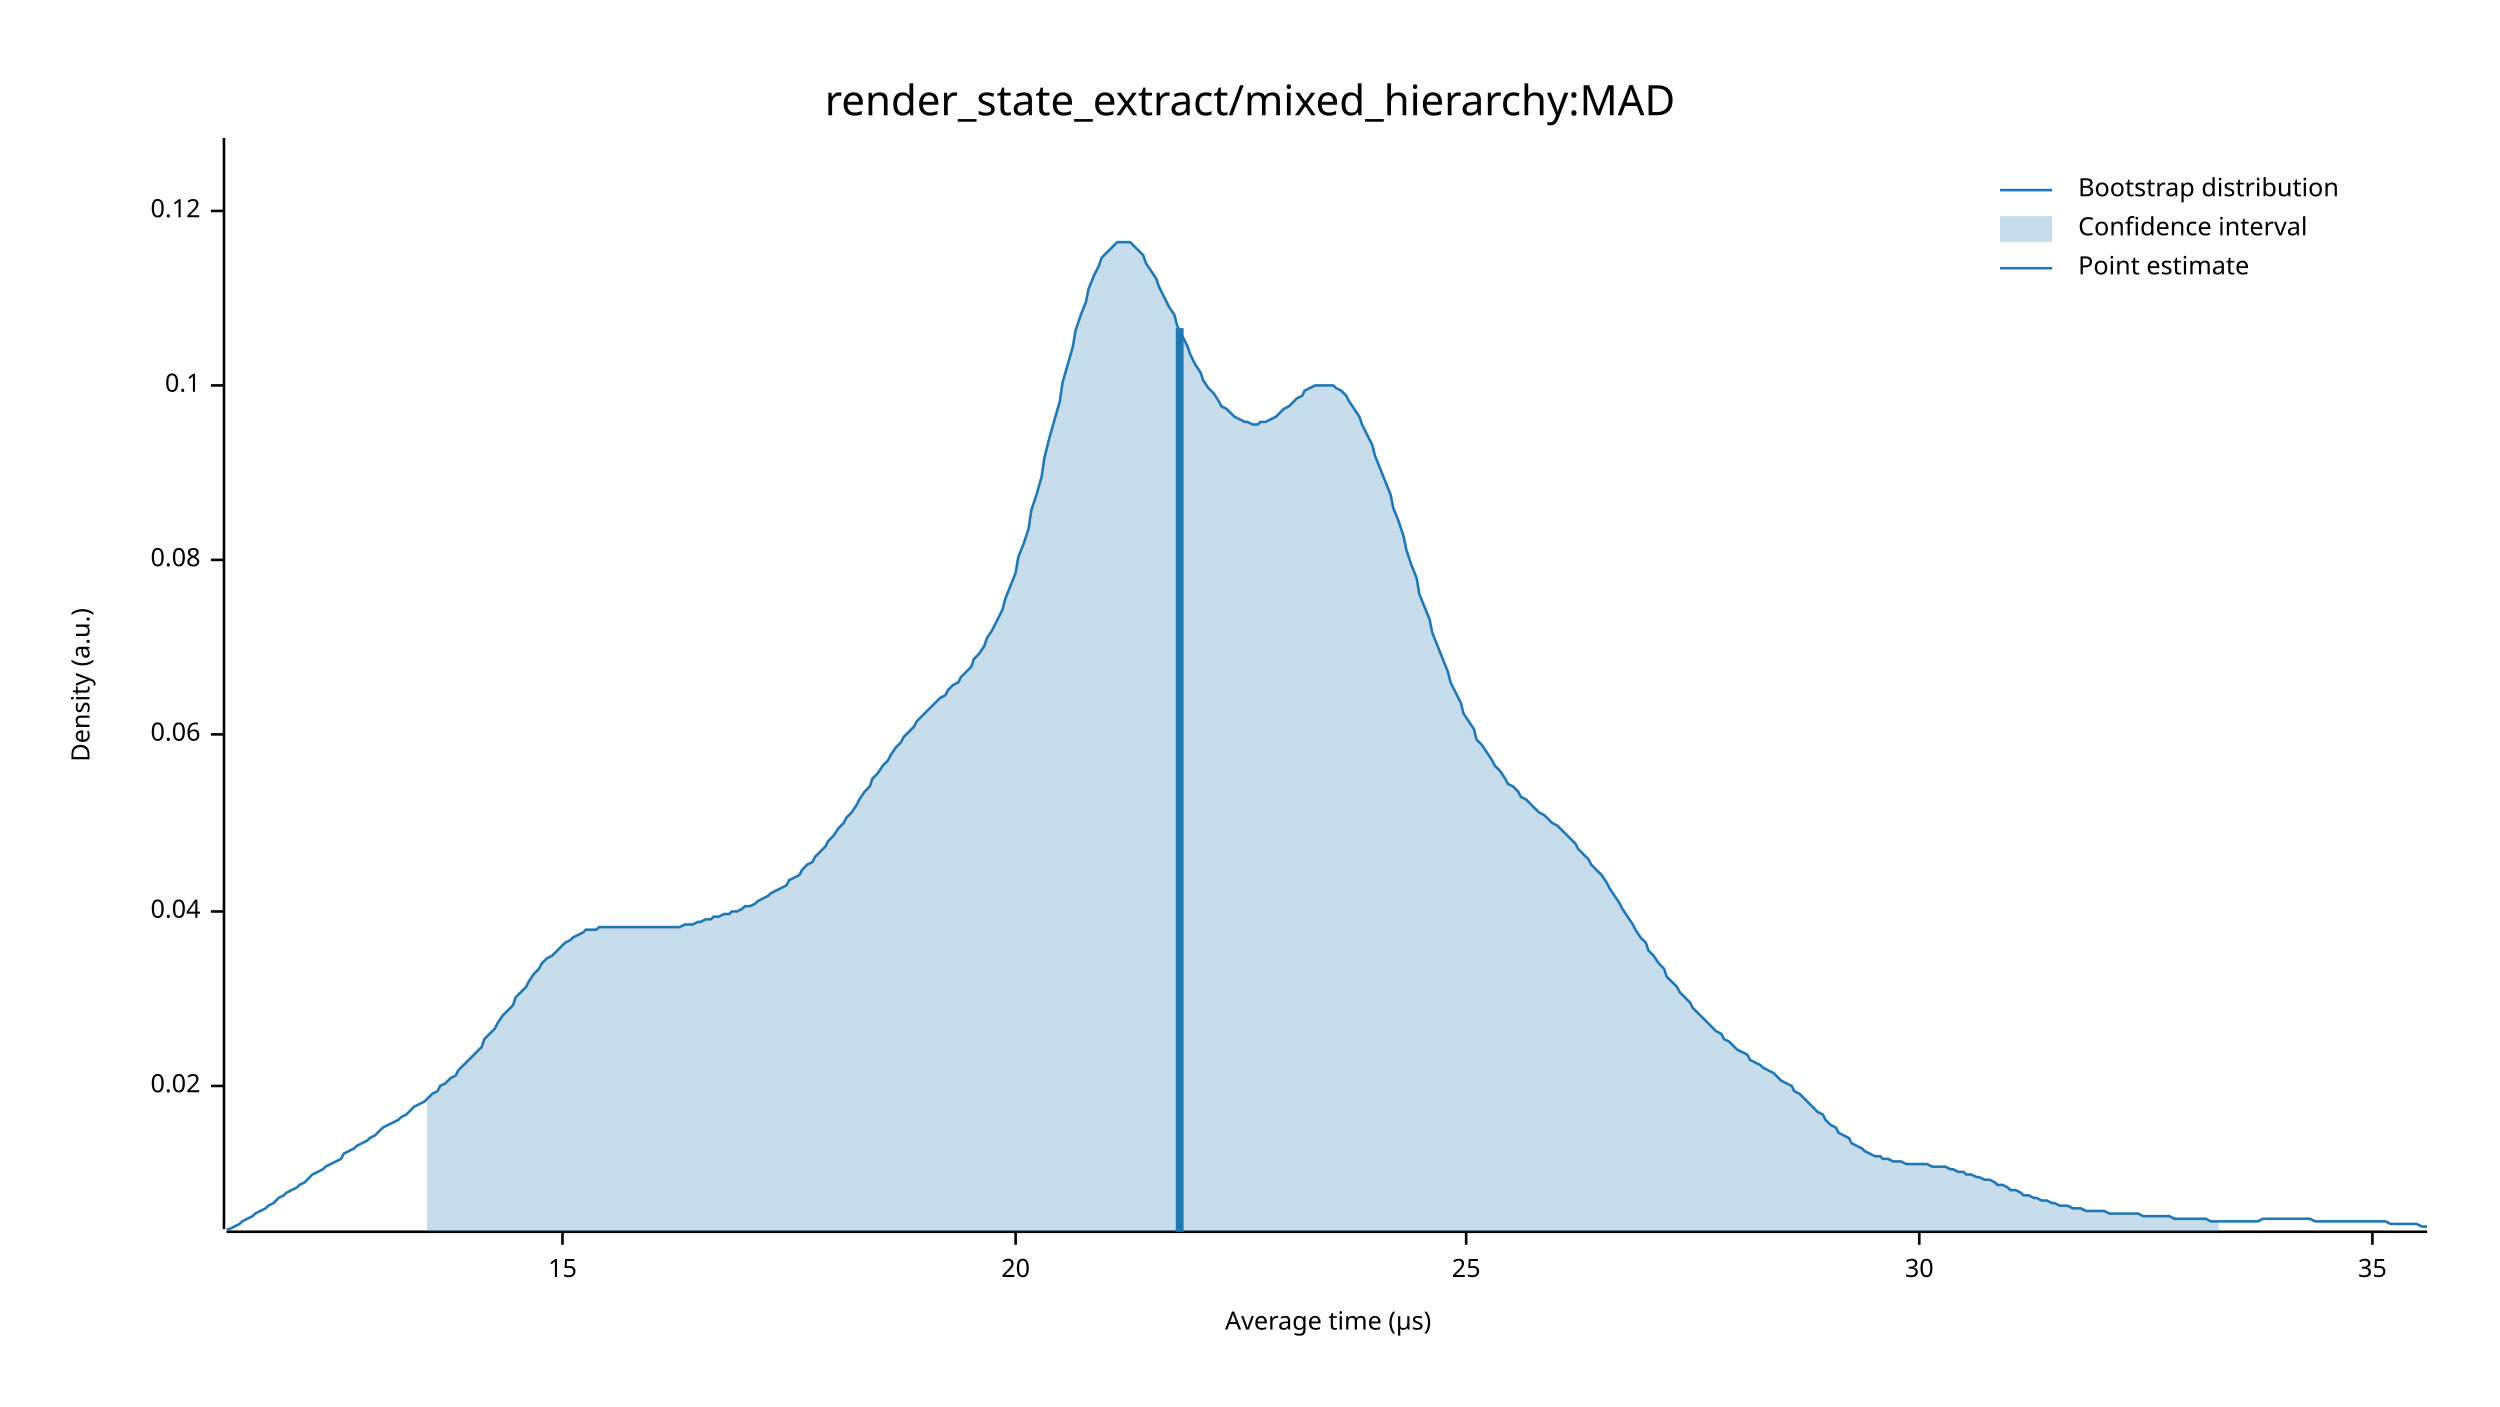
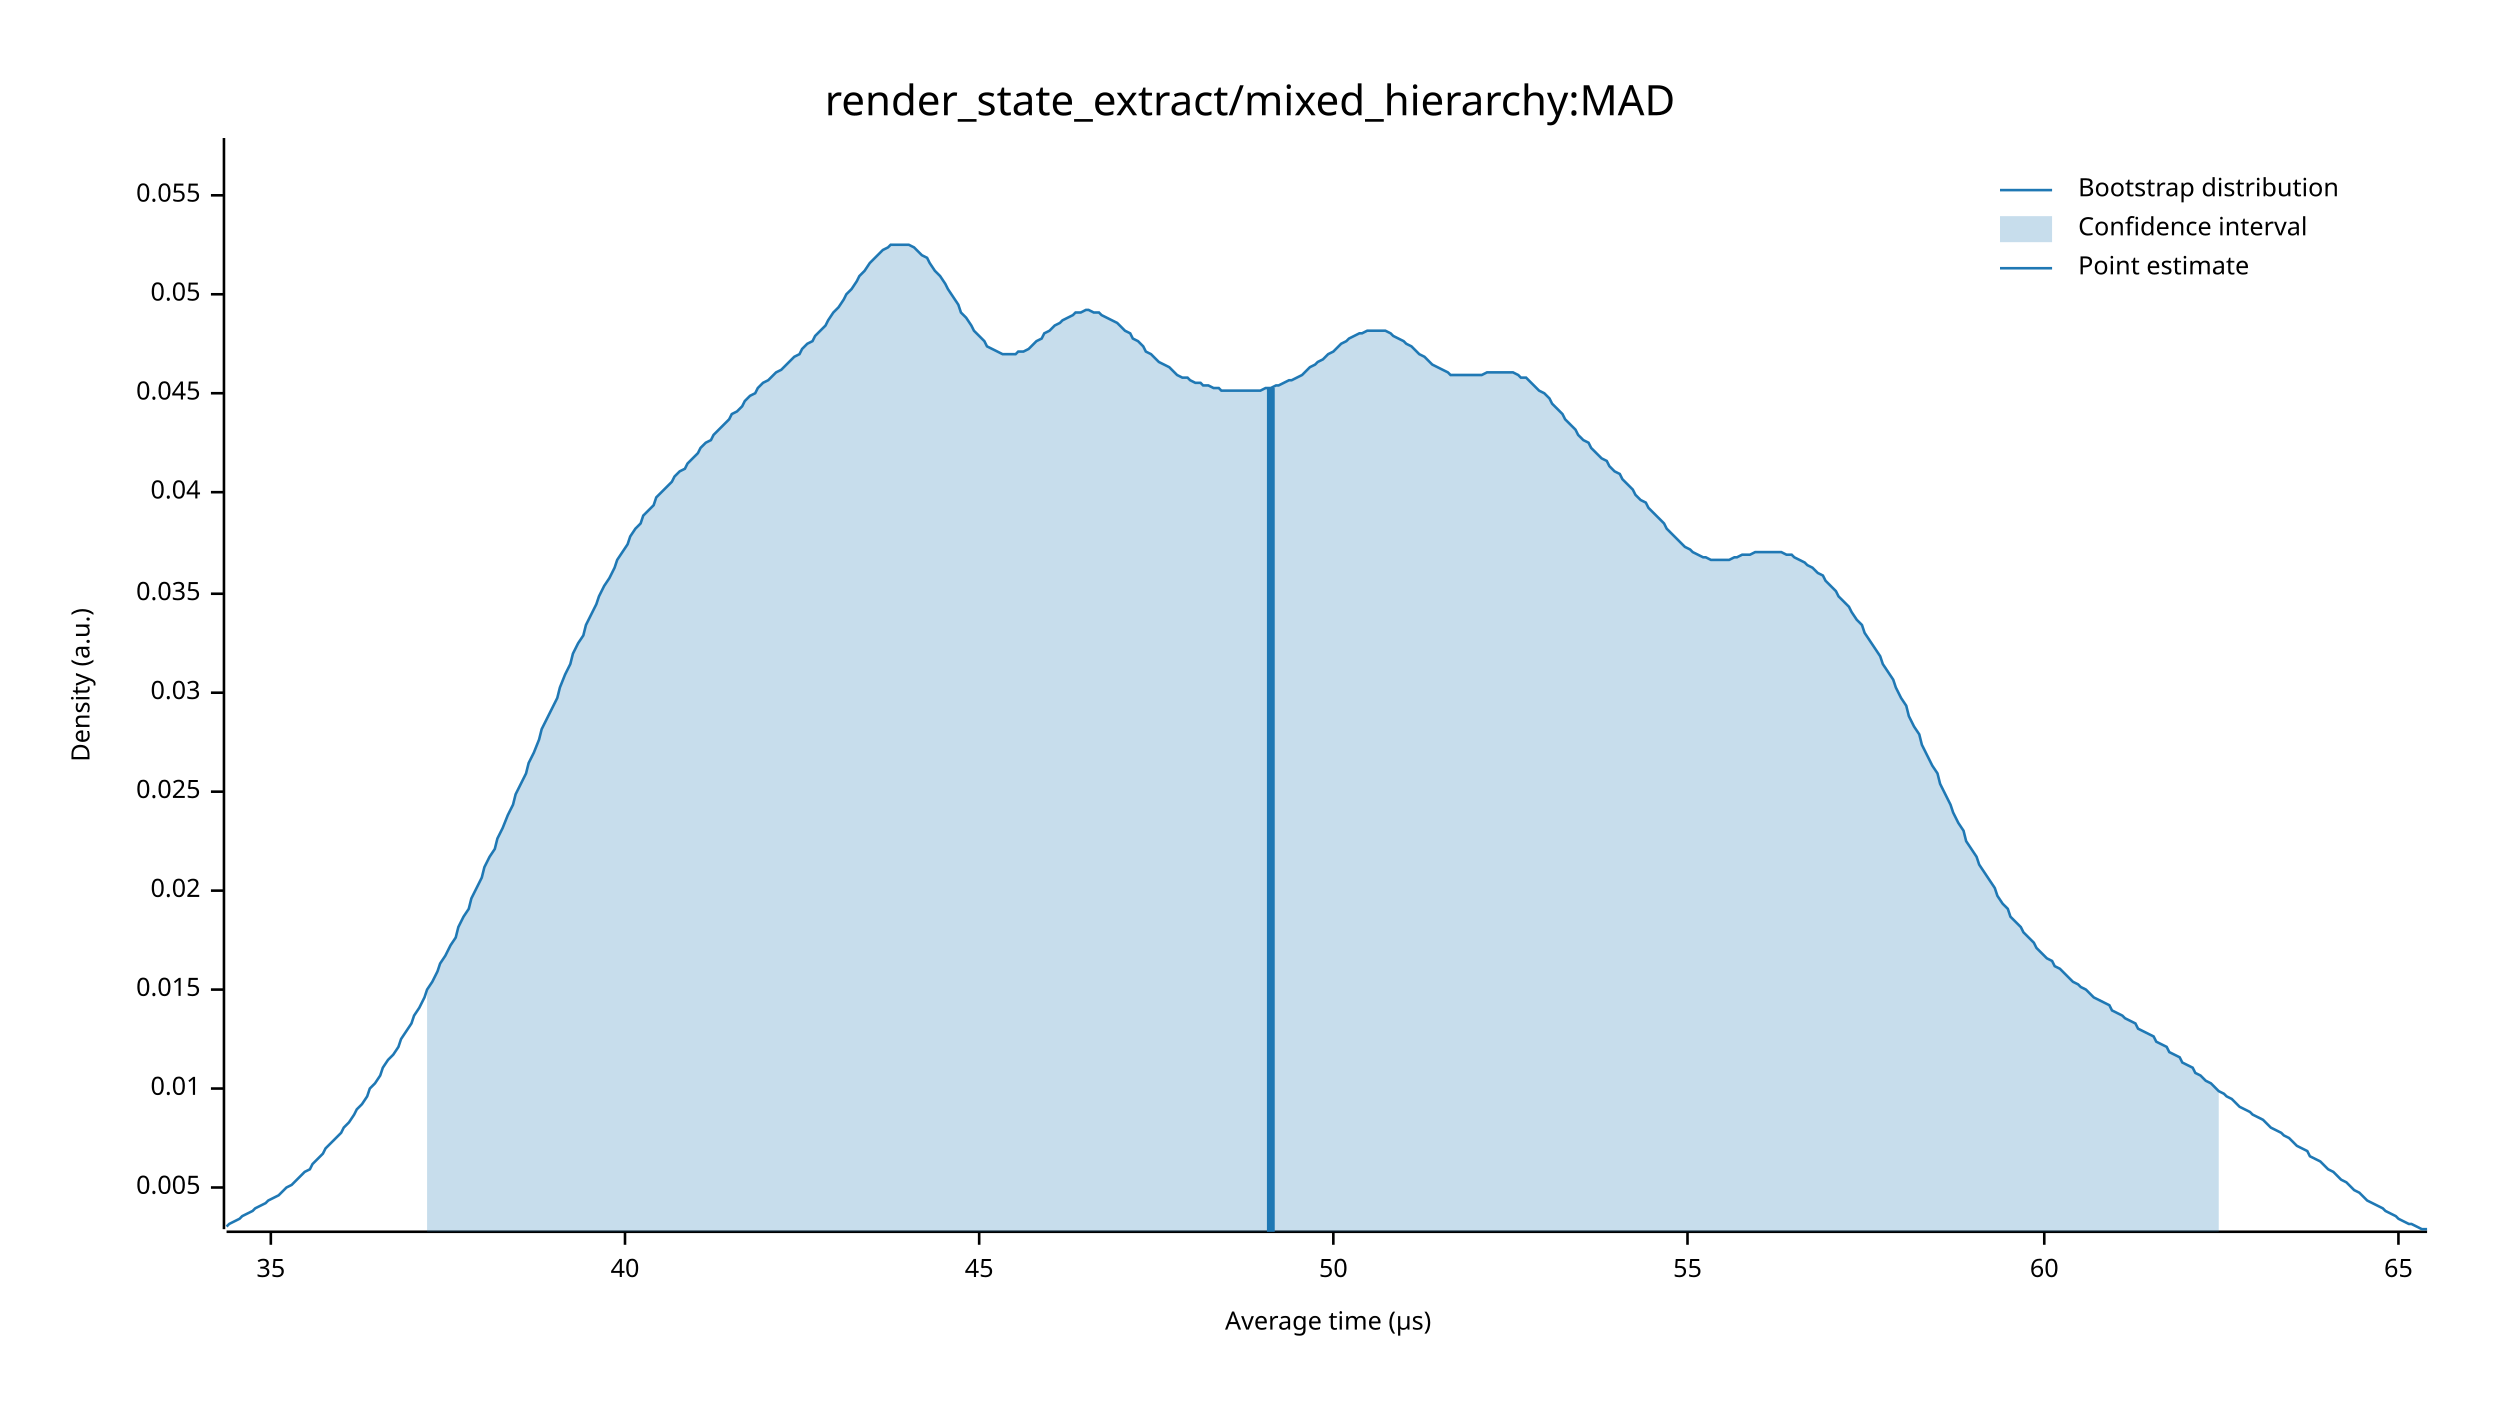
<svg xmlns="http://www.w3.org/2000/svg" width="960" height="540" viewBox="0 0 960 540">
  <text x="480" y="32" dy="0.76em" text-anchor="middle" font-family="sans-serif" font-size="16.129" opacity="1" fill="#000000">
render_state_extract/mixed_hierarchy:MAD
</text>
  <text x="27" y="263" dy="0.76em" text-anchor="middle" font-family="sans-serif" font-size="9.677" opacity="1" fill="#000000" transform="rotate(270, 27, 263)">
Density (a.u.)
</text>
  <text x="510" y="513" dy="-0.5ex" text-anchor="middle" font-family="sans-serif" font-size="9.677" opacity="1" fill="#000000">
Average time (µs)
</text>
  <polyline fill="none" opacity="1" stroke="#000000" stroke-width="1" points="86,53 86,472 " />
-   <text x="77" y="417" dy="0.5ex" text-anchor="end" font-family="sans-serif" font-size="9.677" opacity="1" fill="#000000">
+   <text x="77" y="456" dy="0.5ex" text-anchor="end" font-family="sans-serif" font-size="9.677" opacity="1" fill="#000000">
+ 0.005
+ </text>
+   <polyline fill="none" opacity="1" stroke="#000000" stroke-width="1" points="81,456 86,456 " />
+   <text x="77" y="418" dy="0.5ex" text-anchor="end" font-family="sans-serif" font-size="9.677" opacity="1" fill="#000000">
+ 0.01
+ </text>
+   <polyline fill="none" opacity="1" stroke="#000000" stroke-width="1" points="81,418 86,418 " />
+   <text x="77" y="380" dy="0.5ex" text-anchor="end" font-family="sans-serif" font-size="9.677" opacity="1" fill="#000000">
+ 0.015
+ </text>
+   <polyline fill="none" opacity="1" stroke="#000000" stroke-width="1" points="81,380 86,380 " />
+   <text x="77" y="342" dy="0.5ex" text-anchor="end" font-family="sans-serif" font-size="9.677" opacity="1" fill="#000000">
0.02
</text>
-   <polyline fill="none" opacity="1" stroke="#000000" stroke-width="1" points="81,417 86,417 " />
-   <text x="77" y="350" dy="0.5ex" text-anchor="end" font-family="sans-serif" font-size="9.677" opacity="1" fill="#000000">
+   <polyline fill="none" opacity="1" stroke="#000000" stroke-width="1" points="81,342 86,342 " />
+   <text x="77" y="304" dy="0.5ex" text-anchor="end" font-family="sans-serif" font-size="9.677" opacity="1" fill="#000000">
+ 0.025
+ </text>
+   <polyline fill="none" opacity="1" stroke="#000000" stroke-width="1" points="81,304 86,304 " />
+   <text x="77" y="266" dy="0.5ex" text-anchor="end" font-family="sans-serif" font-size="9.677" opacity="1" fill="#000000">
+ 0.03
+ </text>
+   <polyline fill="none" opacity="1" stroke="#000000" stroke-width="1" points="81,266 86,266 " />
+   <text x="77" y="228" dy="0.5ex" text-anchor="end" font-family="sans-serif" font-size="9.677" opacity="1" fill="#000000">
+ 0.035
+ </text>
+   <polyline fill="none" opacity="1" stroke="#000000" stroke-width="1" points="81,228 86,228 " />
+   <text x="77" y="189" dy="0.5ex" text-anchor="end" font-family="sans-serif" font-size="9.677" opacity="1" fill="#000000">
0.04
</text>
-   <polyline fill="none" opacity="1" stroke="#000000" stroke-width="1" points="81,350 86,350 " />
-   <text x="77" y="282" dy="0.5ex" text-anchor="end" font-family="sans-serif" font-size="9.677" opacity="1" fill="#000000">
- 0.06
+   <polyline fill="none" opacity="1" stroke="#000000" stroke-width="1" points="81,189 86,189 " />
+   <text x="77" y="151" dy="0.5ex" text-anchor="end" font-family="sans-serif" font-size="9.677" opacity="1" fill="#000000">
+ 0.045
</text>
-   <polyline fill="none" opacity="1" stroke="#000000" stroke-width="1" points="81,282 86,282 " />
-   <text x="77" y="215" dy="0.5ex" text-anchor="end" font-family="sans-serif" font-size="9.677" opacity="1" fill="#000000">
- 0.08
+   <polyline fill="none" opacity="1" stroke="#000000" stroke-width="1" points="81,151 86,151 " />
+   <text x="77" y="113" dy="0.5ex" text-anchor="end" font-family="sans-serif" font-size="9.677" opacity="1" fill="#000000">
+ 0.05
</text>
-   <polyline fill="none" opacity="1" stroke="#000000" stroke-width="1" points="81,215 86,215 " />
-   <text x="77" y="148" dy="0.5ex" text-anchor="end" font-family="sans-serif" font-size="9.677" opacity="1" fill="#000000">
- 0.1
+   <polyline fill="none" opacity="1" stroke="#000000" stroke-width="1" points="81,113 86,113 " />
+   <text x="77" y="75" dy="0.5ex" text-anchor="end" font-family="sans-serif" font-size="9.677" opacity="1" fill="#000000">
+ 0.055
</text>
-   <polyline fill="none" opacity="1" stroke="#000000" stroke-width="1" points="81,148 86,148 " />
-   <text x="77" y="81" dy="0.5ex" text-anchor="end" font-family="sans-serif" font-size="9.677" opacity="1" fill="#000000">
- 0.12
- </text>
-   <polyline fill="none" opacity="1" stroke="#000000" stroke-width="1" points="81,81 86,81 " />
+   <polyline fill="none" opacity="1" stroke="#000000" stroke-width="1" points="81,75 86,75 " />
  <polyline fill="none" opacity="1" stroke="#000000" stroke-width="1" points="87,473 932,473 " />
-   <text x="216" y="483" dy="0.76em" text-anchor="middle" font-family="sans-serif" font-size="9.677" opacity="1" fill="#000000">
- 15
- </text>
-   <polyline fill="none" opacity="1" stroke="#000000" stroke-width="1" points="216,473 216,478 " />
-   <text x="390" y="483" dy="0.76em" text-anchor="middle" font-family="sans-serif" font-size="9.677" opacity="1" fill="#000000">
- 20
- </text>
-   <polyline fill="none" opacity="1" stroke="#000000" stroke-width="1" points="390,473 390,478 " />
-   <text x="563" y="483" dy="0.76em" text-anchor="middle" font-family="sans-serif" font-size="9.677" opacity="1" fill="#000000">
- 25
- </text>
-   <polyline fill="none" opacity="1" stroke="#000000" stroke-width="1" points="563,473 563,478 " />
-   <text x="737" y="483" dy="0.76em" text-anchor="middle" font-family="sans-serif" font-size="9.677" opacity="1" fill="#000000">
- 30
- </text>
-   <polyline fill="none" opacity="1" stroke="#000000" stroke-width="1" points="737,473 737,478 " />
-   <text x="911" y="483" dy="0.76em" text-anchor="middle" font-family="sans-serif" font-size="9.677" opacity="1" fill="#000000">
+   <text x="104" y="483" dy="0.76em" text-anchor="middle" font-family="sans-serif" font-size="9.677" opacity="1" fill="#000000">
35
</text>
-   <polyline fill="none" opacity="1" stroke="#000000" stroke-width="1" points="911,473 911,478 " />
-   <polyline fill="none" opacity="1" stroke="#1F78B4" stroke-width="1" points="87,472 88,472 90,471 92,470 93,469 95,468 97,467 98,466 100,465 102,464 103,463 105,462 107,460 109,459 110,458 112,457 114,456 115,455 117,454 119,452 120,451 122,450 124,449 125,448 127,447 129,446 131,445 132,443 134,442 136,441 137,440 139,439 141,438 142,437 144,436 146,434 147,433 149,432 151,431 153,430 154,429 156,428 158,426 159,425 161,424 163,423 164,422 166,420 168,419 169,417 171,416 173,414 175,413 176,411 178,409 180,407 181,406 183,404 185,402 186,399 188,397 190,395 191,393 193,390 195,388 197,386 198,383 200,381 202,379 203,377 205,374 207,372 208,370 210,368 212,367 214,365 215,364 217,362 219,361 220,360 222,359 224,358 225,357 227,357 229,357 230,356 232,356 234,356 236,356 237,356 239,356 241,356 242,356 244,356 246,356 247,356 249,356 251,356 252,356 254,356 256,356 258,356 259,356 261,356 263,355 264,355 266,355 268,354 269,354 271,353 273,353 274,352 276,352 278,351 280,351 281,350 283,350 285,349 286,348 288,348 290,347 291,346 293,345 295,344 296,343 298,342 300,341 302,340 303,338 305,337 307,336 308,334 310,332 312,331 313,329 315,327 317,325 318,323 320,321 322,318 324,316 325,314 327,312 329,309 330,307 332,304 334,302 335,299 337,297 339,294 341,292 342,290 344,287 346,285 347,283 349,281 351,279 352,277 354,275 356,273 357,272 359,270 361,268 363,267 364,265 366,263 368,262 369,260 371,258 373,256 374,253 376,251 378,248 379,245 381,242 383,238 385,234 386,230 388,225 390,220 391,214 393,209 395,203 396,196 398,190 400,183 401,176 403,168 405,161 407,154 408,147 410,140 412,133 413,127 415,121 417,116 418,111 420,106 422,102 423,99 425,97 427,95 429,93 430,93 432,93 434,93 435,94 437,96 439,98 440,101 442,104 444,107 445,110 447,114 449,118 451,121 452,125 454,129 456,133 457,136 459,140 461,143 462,146 464,149 466,151 468,154 469,156 471,157 473,159 474,160 476,161 478,162 479,162 481,163 483,163 484,162 486,162 488,161 490,160 491,159 493,157 495,156 496,155 498,153 500,152 501,150 503,149 505,148 506,148 508,148 510,148 512,148 513,149 515,150 517,152 518,154 520,157 522,160 523,163 525,167 527,171 528,175 530,180 532,185 534,190 535,195 537,200 539,206 540,211 542,217 544,222 545,228 547,233 549,238 550,243 552,248 554,253 556,258 557,262 559,266 561,270 562,274 564,277 566,280 567,284 569,286 571,289 573,292 574,294 576,296 578,299 579,301 581,302 583,304 584,306 586,307 588,309 589,310 591,312 593,313 595,315 596,316 598,317 600,319 601,320 603,322 605,324 606,326 608,328 610,330 611,332 613,334 615,336 617,339 618,341 620,344 622,347 623,349 625,352 627,355 628,357 630,360 632,362 633,365 635,367 637,370 639,372 640,375 642,377 644,379 645,381 647,383 649,385 650,387 652,389 654,391 655,392 657,394 659,396 661,397 662,399 664,400 666,402 667,403 669,404 671,405 672,407 674,408 676,409 677,410 679,411 681,412 683,414 684,415 686,416 688,417 689,419 691,420 693,422 694,423 696,425 698,427 700,428 701,430 703,432 705,433 706,435 708,436 710,437 711,439 713,440 715,441 716,442 718,443 720,444 722,444 723,445 725,445 727,446 728,446 730,446 732,447 733,447 735,447 737,447 738,447 740,447 742,448 744,448 745,448 747,448 749,449 750,449 752,450 754,450 755,451 757,451 759,452 760,452 762,453 764,453 766,454 767,455 769,455 771,456 772,457 774,457 776,458 777,459 779,459 781,460 782,460 784,461 786,461 788,462 789,462 791,463 793,463 794,463 796,464 798,464 799,464 801,465 803,465 804,465 806,465 808,465 810,466 811,466 813,466 815,466 816,466 818,466 820,466 821,466 823,467 825,467 827,467 828,467 830,467 832,467 833,467 835,468 837,468 838,468 840,468 842,468 843,468 845,468 847,468 849,469 850,469 852,469 854,469 855,469 857,469 859,469 860,469 862,469 864,469 865,469 867,469 869,468 871,468 872,468 874,468 876,468 877,468 879,468 881,468 882,468 884,468 886,468 887,468 889,469 891,469 893,469 894,469 896,469 898,469 899,469 901,469 903,469 904,469 906,469 908,469 909,469 911,469 913,469 915,469 916,469 918,470 920,470 921,470 923,470 925,470 926,470 928,470 930,471 932,471 " />
-   <polygon opacity="0.25" fill="#1F78B4" points="164,422 166,420 168,419 169,417 171,416 173,414 175,413 176,411 178,409 180,407 181,406 183,404 185,402 186,399 188,397 190,395 191,393 193,390 195,388 197,386 198,383 200,381 202,379 203,377 205,374 207,372 208,370 210,368 212,367 214,365 215,364 217,362 219,361 220,360 222,359 224,358 225,357 227,357 229,357 230,356 232,356 234,356 236,356 237,356 239,356 241,356 242,356 244,356 246,356 247,356 249,356 251,356 252,356 254,356 256,356 258,356 259,356 261,356 263,355 264,355 266,355 268,354 269,354 271,353 273,353 274,352 276,352 278,351 280,351 281,350 283,350 285,349 286,348 288,348 290,347 291,346 293,345 295,344 296,343 298,342 300,341 302,340 303,338 305,337 307,336 308,334 310,332 312,331 313,329 315,327 317,325 318,323 320,321 322,318 324,316 325,314 327,312 329,309 330,307 332,304 334,302 335,299 337,297 339,294 341,292 342,290 344,287 346,285 347,283 349,281 351,279 352,277 354,275 356,273 357,272 359,270 361,268 363,267 364,265 366,263 368,262 369,260 371,258 373,256 374,253 376,251 378,248 379,245 381,242 383,238 385,234 386,230 388,225 390,220 391,214 393,209 395,203 396,196 398,190 400,183 401,176 403,168 405,161 407,154 408,147 410,140 412,133 413,127 415,121 417,116 418,111 420,106 422,102 423,99 425,97 427,95 429,93 430,93 432,93 434,93 435,94 437,96 439,98 440,101 442,104 444,107 445,110 447,114 449,118 451,121 452,125 454,129 456,133 457,136 459,140 461,143 462,146 464,149 466,151 468,154 469,156 471,157 473,159 474,160 476,161 478,162 479,162 481,163 483,163 484,162 486,162 488,161 490,160 491,159 493,157 495,156 496,155 498,153 500,152 501,150 503,149 505,148 506,148 508,148 510,148 512,148 513,149 515,150 517,152 518,154 520,157 522,160 523,163 525,167 527,171 528,175 530,180 532,185 534,190 535,195 537,200 539,206 540,211 542,217 544,222 545,228 547,233 549,238 550,243 552,248 554,253 556,258 557,262 559,266 561,270 562,274 564,277 566,280 567,284 569,286 571,289 573,292 574,294 576,296 578,299 579,301 581,302 583,304 584,306 586,307 588,309 589,310 591,312 593,313 595,315 596,316 598,317 600,319 601,320 603,322 605,324 606,326 608,328 610,330 611,332 613,334 615,336 617,339 618,341 620,344 622,347 623,349 625,352 627,355 628,357 630,360 632,362 633,365 635,367 637,370 639,372 640,375 642,377 644,379 645,381 647,383 649,385 650,387 652,389 654,391 655,392 657,394 659,396 661,397 662,399 664,400 666,402 667,403 669,404 671,405 672,407 674,408 676,409 677,410 679,411 681,412 683,414 684,415 686,416 688,417 689,419 691,420 693,422 694,423 696,425 698,427 700,428 701,430 703,432 705,433 706,435 708,436 710,437 711,439 713,440 715,441 716,442 718,443 720,444 722,444 723,445 725,445 727,446 728,446 730,446 732,447 733,447 735,447 737,447 738,447 740,447 742,448 744,448 745,448 747,448 749,449 750,449 752,450 754,450 755,451 757,451 759,452 760,452 762,453 764,453 766,454 767,455 769,455 771,456 772,457 774,457 776,458 777,459 779,459 781,460 782,460 784,461 786,461 788,462 789,462 791,463 793,463 794,463 796,464 798,464 799,464 801,465 803,465 804,465 806,465 808,465 810,466 811,466 813,466 815,466 816,466 818,466 820,466 821,466 823,467 825,467 827,467 828,467 830,467 832,467 833,467 835,468 837,468 838,468 840,468 842,468 843,468 845,468 847,468 849,469 850,469 852,469 852,473 164,473 " />
-   <polyline fill="none" opacity="1" stroke="#1F78B4" stroke-width="3" points="453,473 453,126 " />
+   <polyline fill="none" opacity="1" stroke="#000000" stroke-width="1" points="104,473 104,478 " />
+   <text x="240" y="483" dy="0.76em" text-anchor="middle" font-family="sans-serif" font-size="9.677" opacity="1" fill="#000000">
+ 40
+ </text>
+   <polyline fill="none" opacity="1" stroke="#000000" stroke-width="1" points="240,473 240,478 " />
+   <text x="376" y="483" dy="0.76em" text-anchor="middle" font-family="sans-serif" font-size="9.677" opacity="1" fill="#000000">
+ 45
+ </text>
+   <polyline fill="none" opacity="1" stroke="#000000" stroke-width="1" points="376,473 376,478 " />
+   <text x="512" y="483" dy="0.76em" text-anchor="middle" font-family="sans-serif" font-size="9.677" opacity="1" fill="#000000">
+ 50
+ </text>
+   <polyline fill="none" opacity="1" stroke="#000000" stroke-width="1" points="512,473 512,478 " />
+   <text x="648" y="483" dy="0.76em" text-anchor="middle" font-family="sans-serif" font-size="9.677" opacity="1" fill="#000000">
+ 55
+ </text>
+   <polyline fill="none" opacity="1" stroke="#000000" stroke-width="1" points="648,473 648,478 " />
+   <text x="785" y="483" dy="0.76em" text-anchor="middle" font-family="sans-serif" font-size="9.677" opacity="1" fill="#000000">
+ 60
+ </text>
+   <polyline fill="none" opacity="1" stroke="#000000" stroke-width="1" points="785,473 785,478 " />
+   <text x="921" y="483" dy="0.76em" text-anchor="middle" font-family="sans-serif" font-size="9.677" opacity="1" fill="#000000">
+ 65
+ </text>
+   <polyline fill="none" opacity="1" stroke="#000000" stroke-width="1" points="921,473 921,478 " />
+   <polyline fill="none" opacity="1" stroke="#1F78B4" stroke-width="1" points="87,471 88,470 90,469 92,468 93,467 95,466 97,465 98,464 100,463 102,462 103,461 105,460 107,459 109,457 110,456 112,455 114,453 115,452 117,450 119,449 120,447 122,445 124,443 125,441 127,439 129,437 131,435 132,433 134,431 136,428 137,426 139,424 141,421 142,418 144,416 146,413 147,410 149,407 151,405 153,402 154,399 156,396 158,393 159,390 161,387 163,383 164,380 166,377 168,373 169,370 171,367 173,363 175,360 176,356 178,352 180,349 181,345 183,341 185,337 186,333 188,329 190,326 191,322 193,318 195,313 197,309 198,305 200,301 202,297 203,293 205,289 207,284 208,280 210,276 212,272 214,268 215,264 217,259 219,255 220,251 222,247 224,244 225,240 227,236 229,232 230,229 232,225 234,222 236,218 237,215 239,212 241,209 242,206 244,203 246,201 247,198 249,196 251,194 252,191 254,189 256,187 258,185 259,183 261,181 263,180 264,178 266,176 268,174 269,172 271,170 273,169 274,167 276,165 278,163 280,161 281,159 283,158 285,156 286,154 288,152 290,151 291,149 293,147 295,146 296,145 298,143 300,142 302,140 303,139 305,137 307,136 308,134 310,132 312,131 313,129 315,127 317,125 318,123 320,120 322,118 324,115 325,113 327,111 329,108 330,106 332,104 334,101 335,100 337,98 339,96 341,95 342,94 344,94 346,94 347,94 349,94 351,95 352,96 354,98 356,99 357,101 359,104 361,106 363,109 364,111 366,114 368,117 369,120 371,122 373,125 374,127 376,129 378,131 379,133 381,134 383,135 385,136 386,136 388,136 390,136 391,135 393,135 395,134 396,133 398,131 400,130 401,128 403,127 405,125 407,124 408,123 410,122 412,121 413,120 415,120 417,119 418,119 420,120 422,120 423,121 425,122 427,123 429,124 430,125 432,127 434,128 435,130 437,131 439,133 440,135 442,136 444,138 445,139 447,140 449,141 451,143 452,144 454,145 456,145 457,146 459,147 461,147 462,148 464,148 466,149 468,149 469,150 471,150 473,150 474,150 476,150 478,150 479,150 481,150 483,150 484,150 486,149 488,149 490,148 491,148 493,147 495,146 496,146 498,145 500,144 501,143 503,141 505,140 506,139 508,138 510,136 512,135 513,134 515,132 517,131 518,130 520,129 522,128 523,128 525,127 527,127 528,127 530,127 532,127 534,128 535,129 537,130 539,131 540,132 542,133 544,135 545,136 547,137 549,139 550,140 552,141 554,142 556,143 557,144 559,144 561,144 562,144 564,144 566,144 567,144 569,144 571,143 573,143 574,143 576,143 578,143 579,143 581,143 583,144 584,145 586,145 588,147 589,148 591,150 593,151 595,153 596,155 598,157 600,159 601,161 603,163 605,165 606,167 608,169 610,170 611,172 613,174 615,176 617,177 618,179 620,181 622,182 623,184 625,186 627,188 628,190 630,192 632,193 633,195 635,197 637,199 639,201 640,203 642,205 644,207 645,208 647,210 649,211 650,212 652,213 654,214 655,214 657,215 659,215 661,215 662,215 664,215 666,214 667,214 669,213 671,213 672,213 674,212 676,212 677,212 679,212 681,212 683,212 684,212 686,213 688,213 689,214 691,215 693,216 694,217 696,218 698,220 700,221 701,223 703,225 705,227 706,229 708,231 710,233 711,235 713,238 715,240 716,243 718,246 720,249 722,252 723,255 725,258 727,261 728,264 730,268 732,271 733,275 735,279 737,282 738,286 740,290 742,294 744,297 745,301 747,305 749,309 750,312 752,316 754,319 755,323 757,326 759,329 760,332 762,335 764,338 766,341 767,344 769,347 771,349 772,352 774,354 776,356 777,358 779,360 781,362 782,364 784,366 786,368 788,369 789,371 791,372 793,374 794,375 796,377 798,378 799,379 801,380 803,382 804,383 806,384 808,385 810,386 811,388 813,389 815,390 816,391 818,392 820,393 821,395 823,396 825,397 827,398 828,400 830,401 832,402 833,404 835,405 837,406 838,408 840,409 842,410 843,412 845,413 847,415 849,416 850,417 852,419 854,420 855,421 857,422 859,424 860,425 862,426 864,427 865,428 867,429 869,430 871,432 872,433 874,434 876,435 877,436 879,437 881,439 882,440 884,441 886,442 887,444 889,445 891,446 893,448 894,449 896,450 898,452 899,453 901,454 903,456 904,457 906,458 908,460 909,461 911,462 913,463 915,464 916,465 918,466 920,467 921,468 923,469 925,470 926,470 928,471 930,472 932,472 " />
+   <polygon opacity="0.25" fill="#1F78B4" points="164,380 166,377 168,373 169,370 171,367 173,363 175,360 176,356 178,352 180,349 181,345 183,341 185,337 186,333 188,329 190,326 191,322 193,318 195,313 197,309 198,305 200,301 202,297 203,293 205,289 207,284 208,280 210,276 212,272 214,268 215,264 217,259 219,255 220,251 222,247 224,244 225,240 227,236 229,232 230,229 232,225 234,222 236,218 237,215 239,212 241,209 242,206 244,203 246,201 247,198 249,196 251,194 252,191 254,189 256,187 258,185 259,183 261,181 263,180 264,178 266,176 268,174 269,172 271,170 273,169 274,167 276,165 278,163 280,161 281,159 283,158 285,156 286,154 288,152 290,151 291,149 293,147 295,146 296,145 298,143 300,142 302,140 303,139 305,137 307,136 308,134 310,132 312,131 313,129 315,127 317,125 318,123 320,120 322,118 324,115 325,113 327,111 329,108 330,106 332,104 334,101 335,100 337,98 339,96 341,95 342,94 344,94 346,94 347,94 349,94 351,95 352,96 354,98 356,99 357,101 359,104 361,106 363,109 364,111 366,114 368,117 369,120 371,122 373,125 374,127 376,129 378,131 379,133 381,134 383,135 385,136 386,136 388,136 390,136 391,135 393,135 395,134 396,133 398,131 400,130 401,128 403,127 405,125 407,124 408,123 410,122 412,121 413,120 415,120 417,119 418,119 420,120 422,120 423,121 425,122 427,123 429,124 430,125 432,127 434,128 435,130 437,131 439,133 440,135 442,136 444,138 445,139 447,140 449,141 451,143 452,144 454,145 456,145 457,146 459,147 461,147 462,148 464,148 466,149 468,149 469,150 471,150 473,150 474,150 476,150 478,150 479,150 481,150 483,150 484,150 486,149 488,149 490,148 491,148 493,147 495,146 496,146 498,145 500,144 501,143 503,141 505,140 506,139 508,138 510,136 512,135 513,134 515,132 517,131 518,130 520,129 522,128 523,128 525,127 527,127 528,127 530,127 532,127 534,128 535,129 537,130 539,131 540,132 542,133 544,135 545,136 547,137 549,139 550,140 552,141 554,142 556,143 557,144 559,144 561,144 562,144 564,144 566,144 567,144 569,144 571,143 573,143 574,143 576,143 578,143 579,143 581,143 583,144 584,145 586,145 588,147 589,148 591,150 593,151 595,153 596,155 598,157 600,159 601,161 603,163 605,165 606,167 608,169 610,170 611,172 613,174 615,176 617,177 618,179 620,181 622,182 623,184 625,186 627,188 628,190 630,192 632,193 633,195 635,197 637,199 639,201 640,203 642,205 644,207 645,208 647,210 649,211 650,212 652,213 654,214 655,214 657,215 659,215 661,215 662,215 664,215 666,214 667,214 669,213 671,213 672,213 674,212 676,212 677,212 679,212 681,212 683,212 684,212 686,213 688,213 689,214 691,215 693,216 694,217 696,218 698,220 700,221 701,223 703,225 705,227 706,229 708,231 710,233 711,235 713,238 715,240 716,243 718,246 720,249 722,252 723,255 725,258 727,261 728,264 730,268 732,271 733,275 735,279 737,282 738,286 740,290 742,294 744,297 745,301 747,305 749,309 750,312 752,316 754,319 755,323 757,326 759,329 760,332 762,335 764,338 766,341 767,344 769,347 771,349 772,352 774,354 776,356 777,358 779,360 781,362 782,364 784,366 786,368 788,369 789,371 791,372 793,374 794,375 796,377 798,378 799,379 801,380 803,382 804,383 806,384 808,385 810,386 811,388 813,389 815,390 816,391 818,392 820,393 821,395 823,396 825,397 827,398 828,400 830,401 832,402 833,404 835,405 837,406 838,408 840,409 842,410 843,412 845,413 847,415 849,416 850,417 852,419 852,473 164,473 " />
+   <polyline fill="none" opacity="1" stroke="#1F78B4" stroke-width="3" points="488,473 488,149 " />
  <text x="798" y="68" dy="0.76em" text-anchor="start" font-family="sans-serif" font-size="9.677" opacity="1" fill="#000000">
Bootstrap distribution
</text>
  <text x="798" y="83" dy="0.76em" text-anchor="start" font-family="sans-serif" font-size="9.677" opacity="1" fill="#000000">
Confidence interval
</text>
  <text x="798" y="98" dy="0.76em" text-anchor="start" font-family="sans-serif" font-size="9.677" opacity="1" fill="#000000">
Point estimate
</text>
  <polyline fill="none" opacity="1" stroke="#1F78B4" stroke-width="1" points="768,73 788,73 " />
  <rect x="768" y="83" width="20" height="10" opacity="0.25" fill="#1F78B4" stroke="none" />
  <polyline fill="none" opacity="1" stroke="#1F78B4" stroke-width="1" points="768,103 788,103 " />
</svg>
